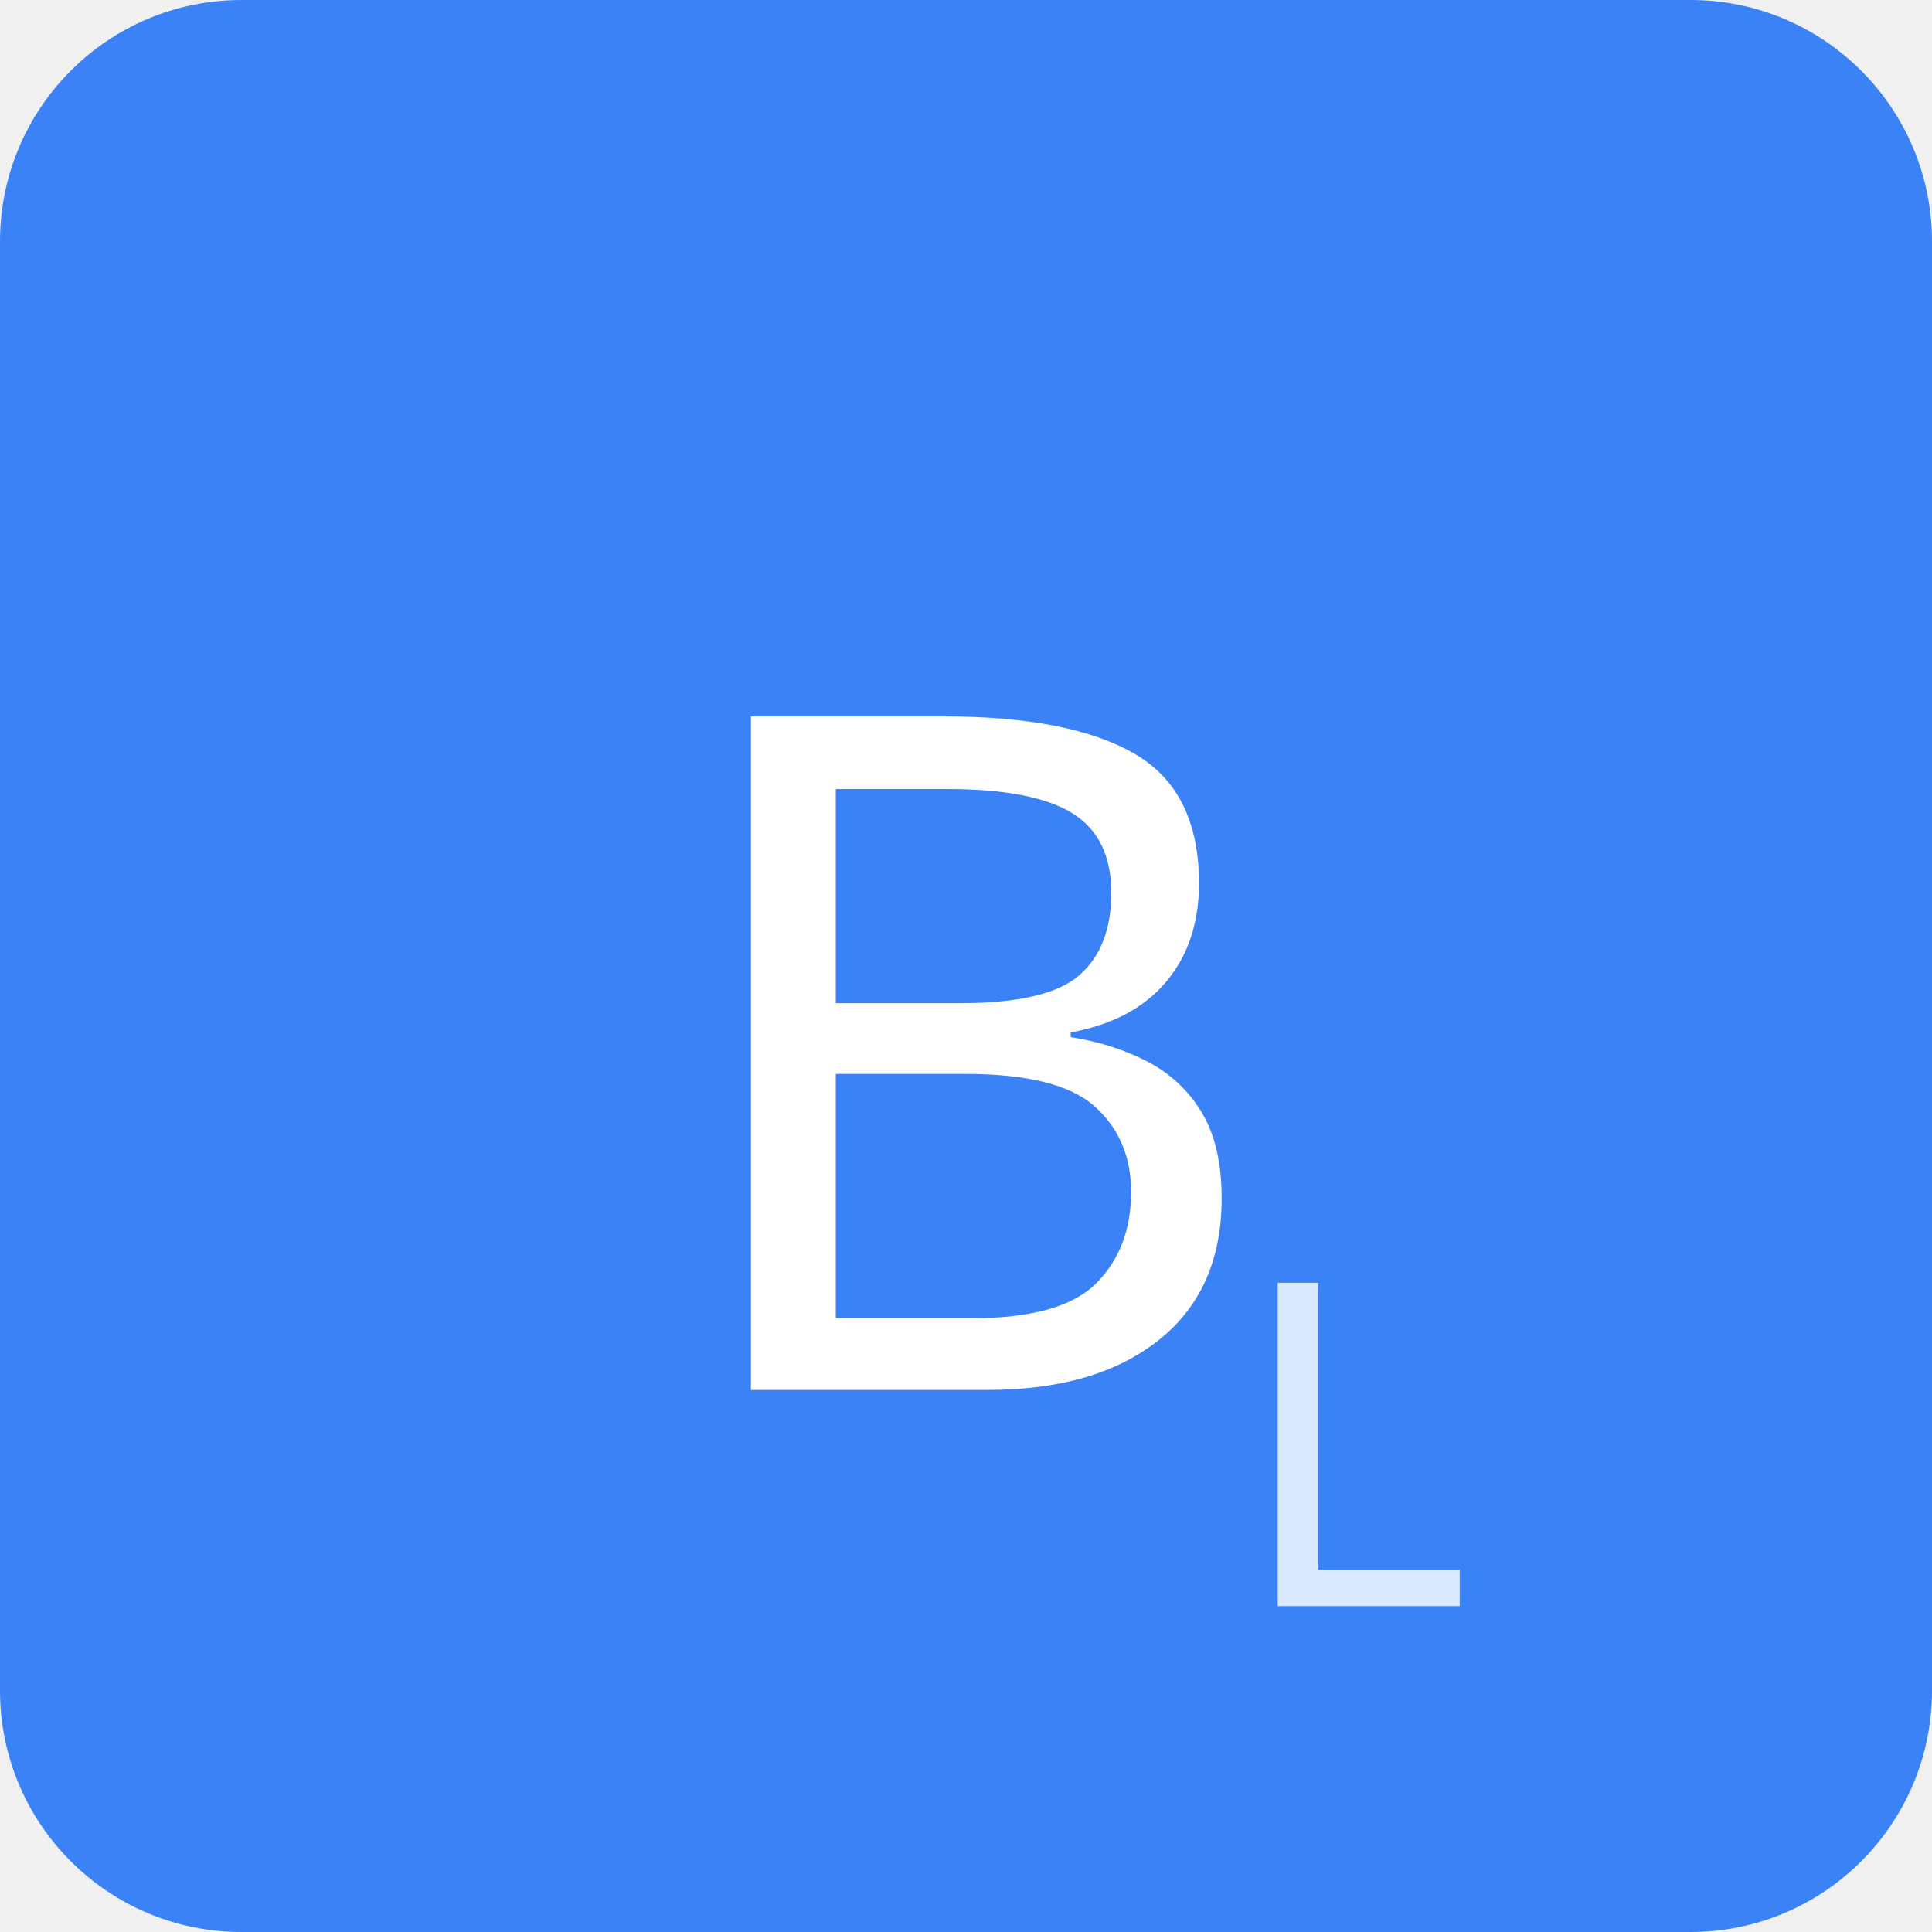
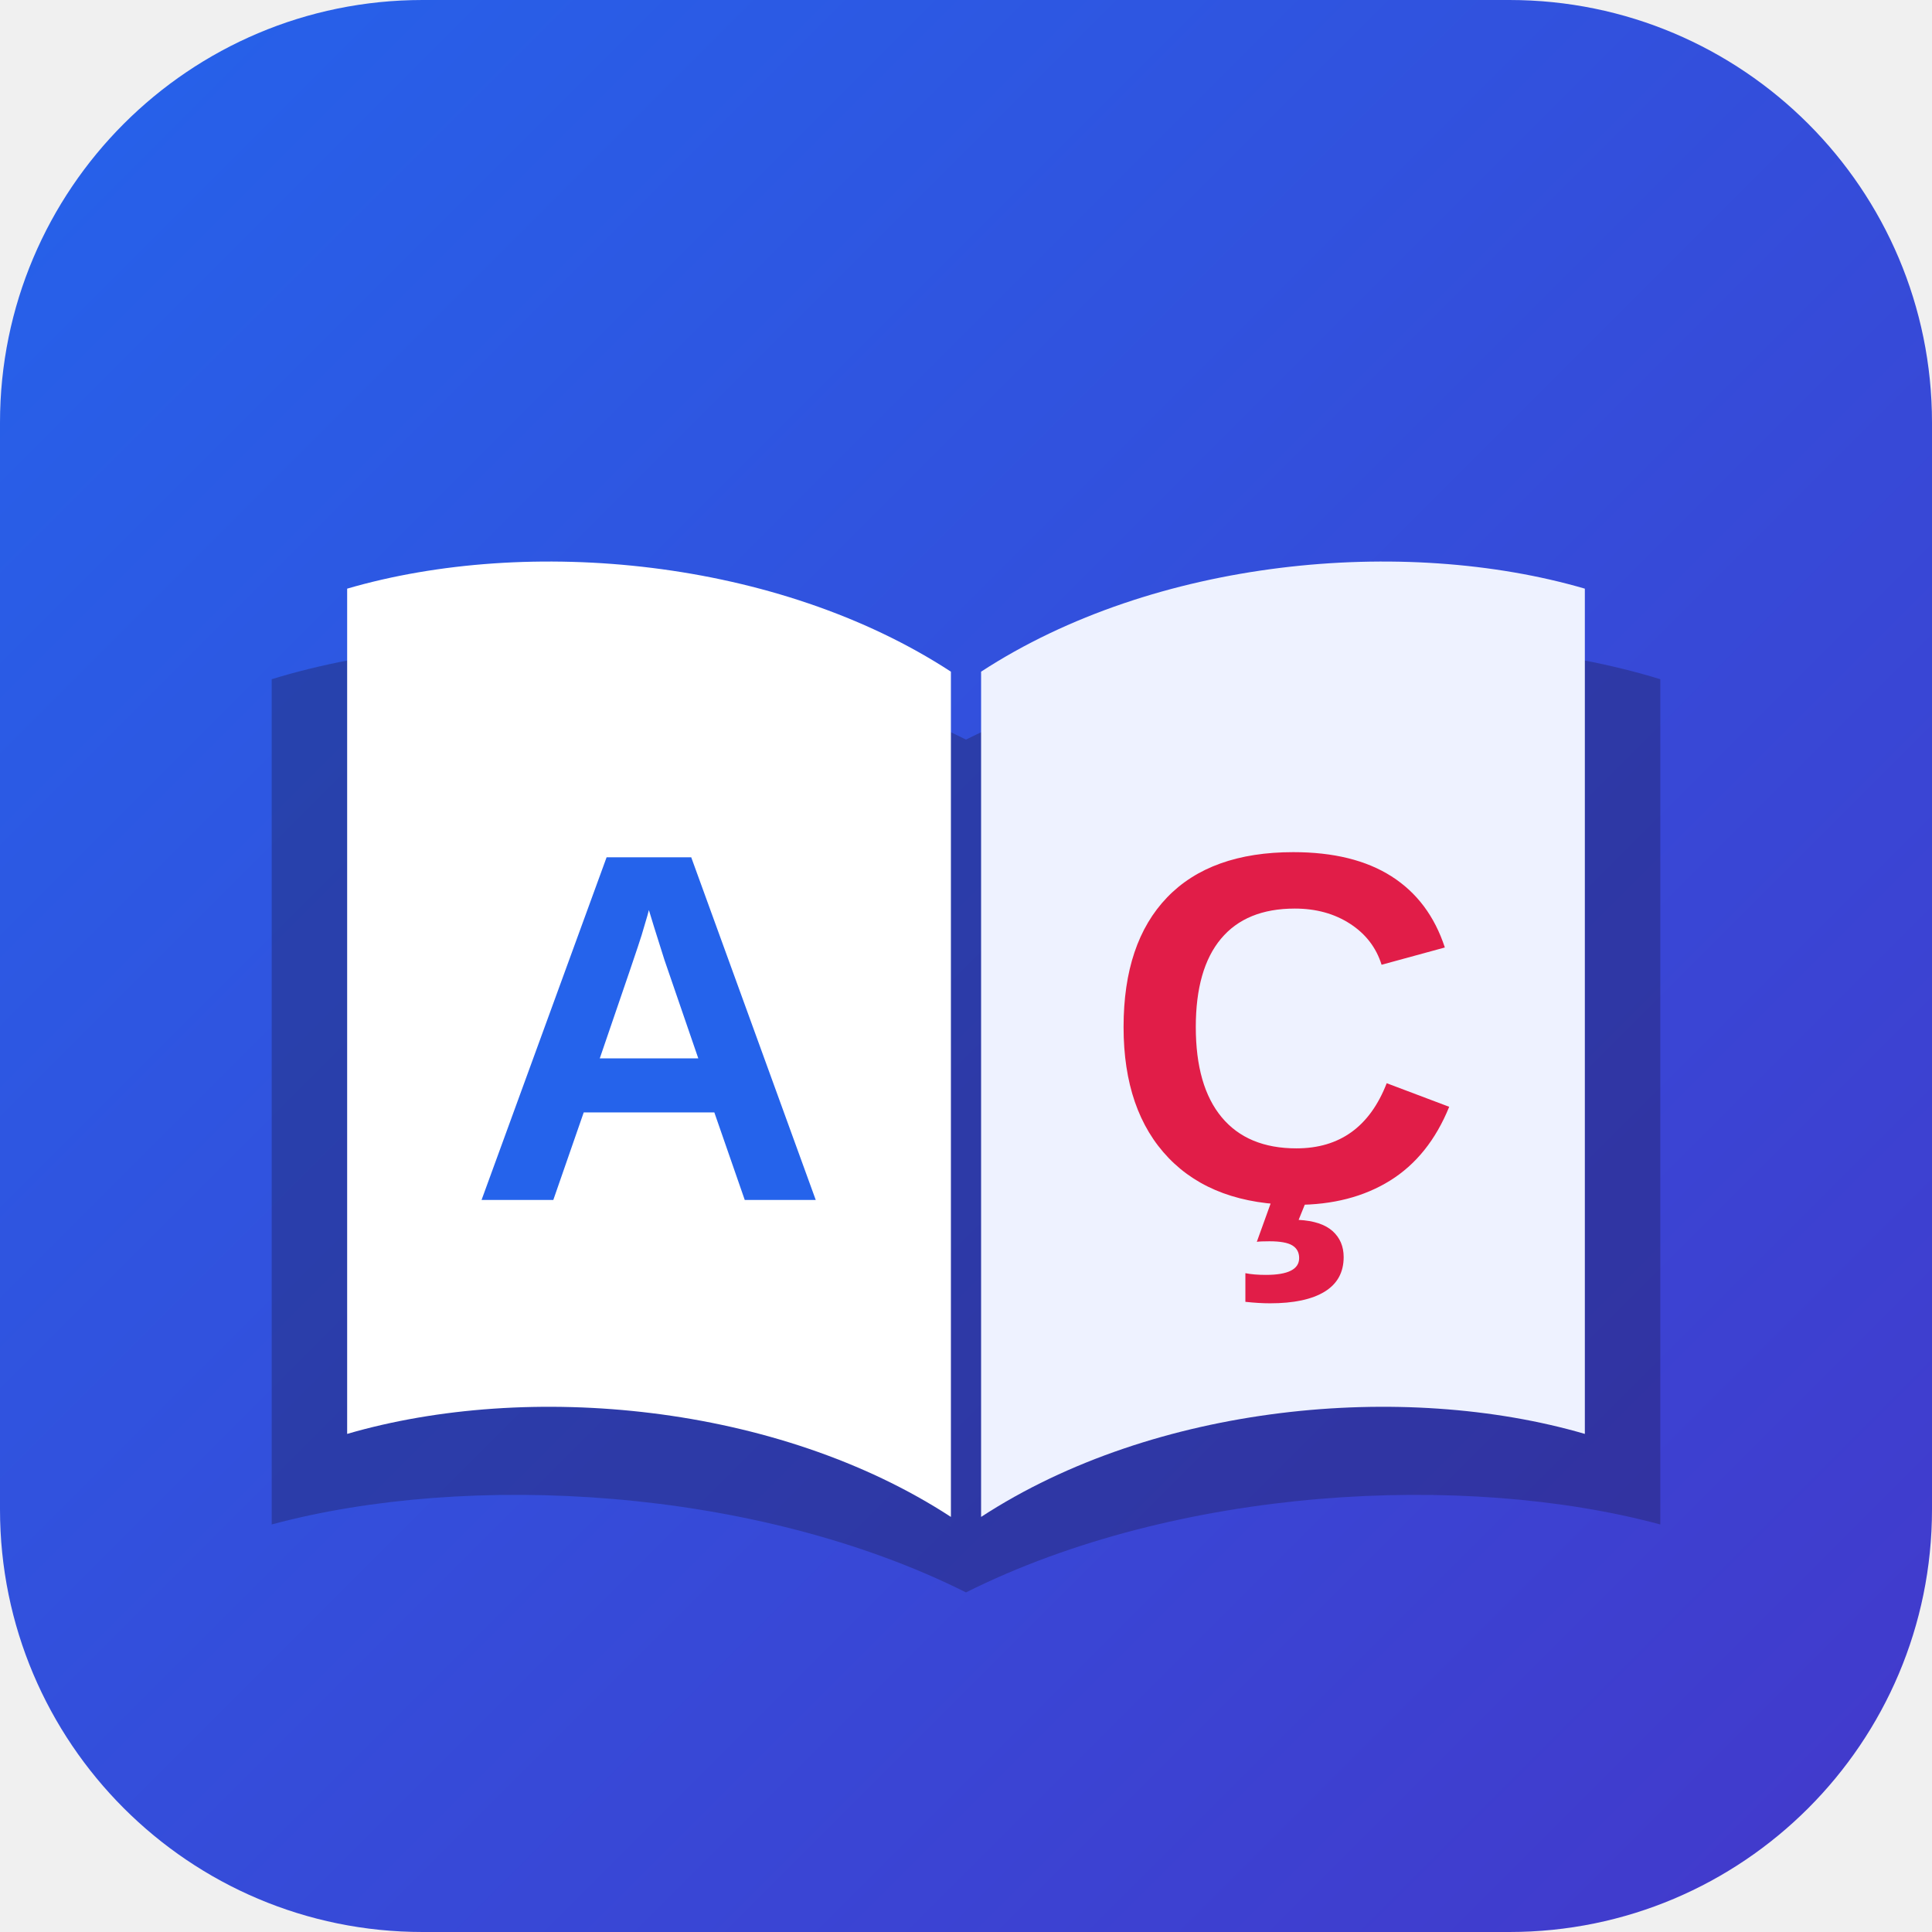
<svg xmlns="http://www.w3.org/2000/svg" viewBox="0 0 512 512">
-   <rect width="512" height="512" rx="64" fill="#3b82f6" />
-   <text x="50%" y="55%" font-family="sans-serif" font-size="250" fill="white" text-anchor="middle" dominant-baseline="middle">B</text>
-   <text x="70%" y="75%" font-family="sans-serif" font-size="120" fill="#dbeafe" text-anchor="middle" dominant-baseline="middle">L</text>
+   <defs>
+     <linearGradient id="bg" x1="0" y1="0" x2="1" y2="1">
+       <stop offset="0" stop-color="#2563eb" />
+       <stop offset="1" stop-color="#4338ca" />
+     </linearGradient>
+   </defs>
+   <rect width="512" height="512" rx="112" fill="url(#bg)" />
+   <path d="M256 196 C200 168 124 164 72 180 L72 404 C124 390 200 394 256 422 C312 394 388 390 440 404 L440 180 C388 164 312 168 256 196 Z" fill="#1e1b4b" opacity="0.35" />
+   <path d="M252 178 C206 148 140 142 92 156 L92 380 C140 366 206 372 252 402 Z" fill="#ffffff" />
+   <path d="M260 178 C306 148 372 142 420 156 L420 380 C372 366 306 372 260 402 Z" fill="#eef2ff" />
+   <text x="172" y="318" font-family="Segoe UI, Arial, sans-serif" font-size="132" font-weight="700" fill="#2563eb" text-anchor="middle">A</text>
+   <text x="340" y="318" font-family="Segoe UI, Arial, sans-serif" font-size="132" font-weight="700" fill="#e11d48" text-anchor="middle">Ç</text>
</svg>
